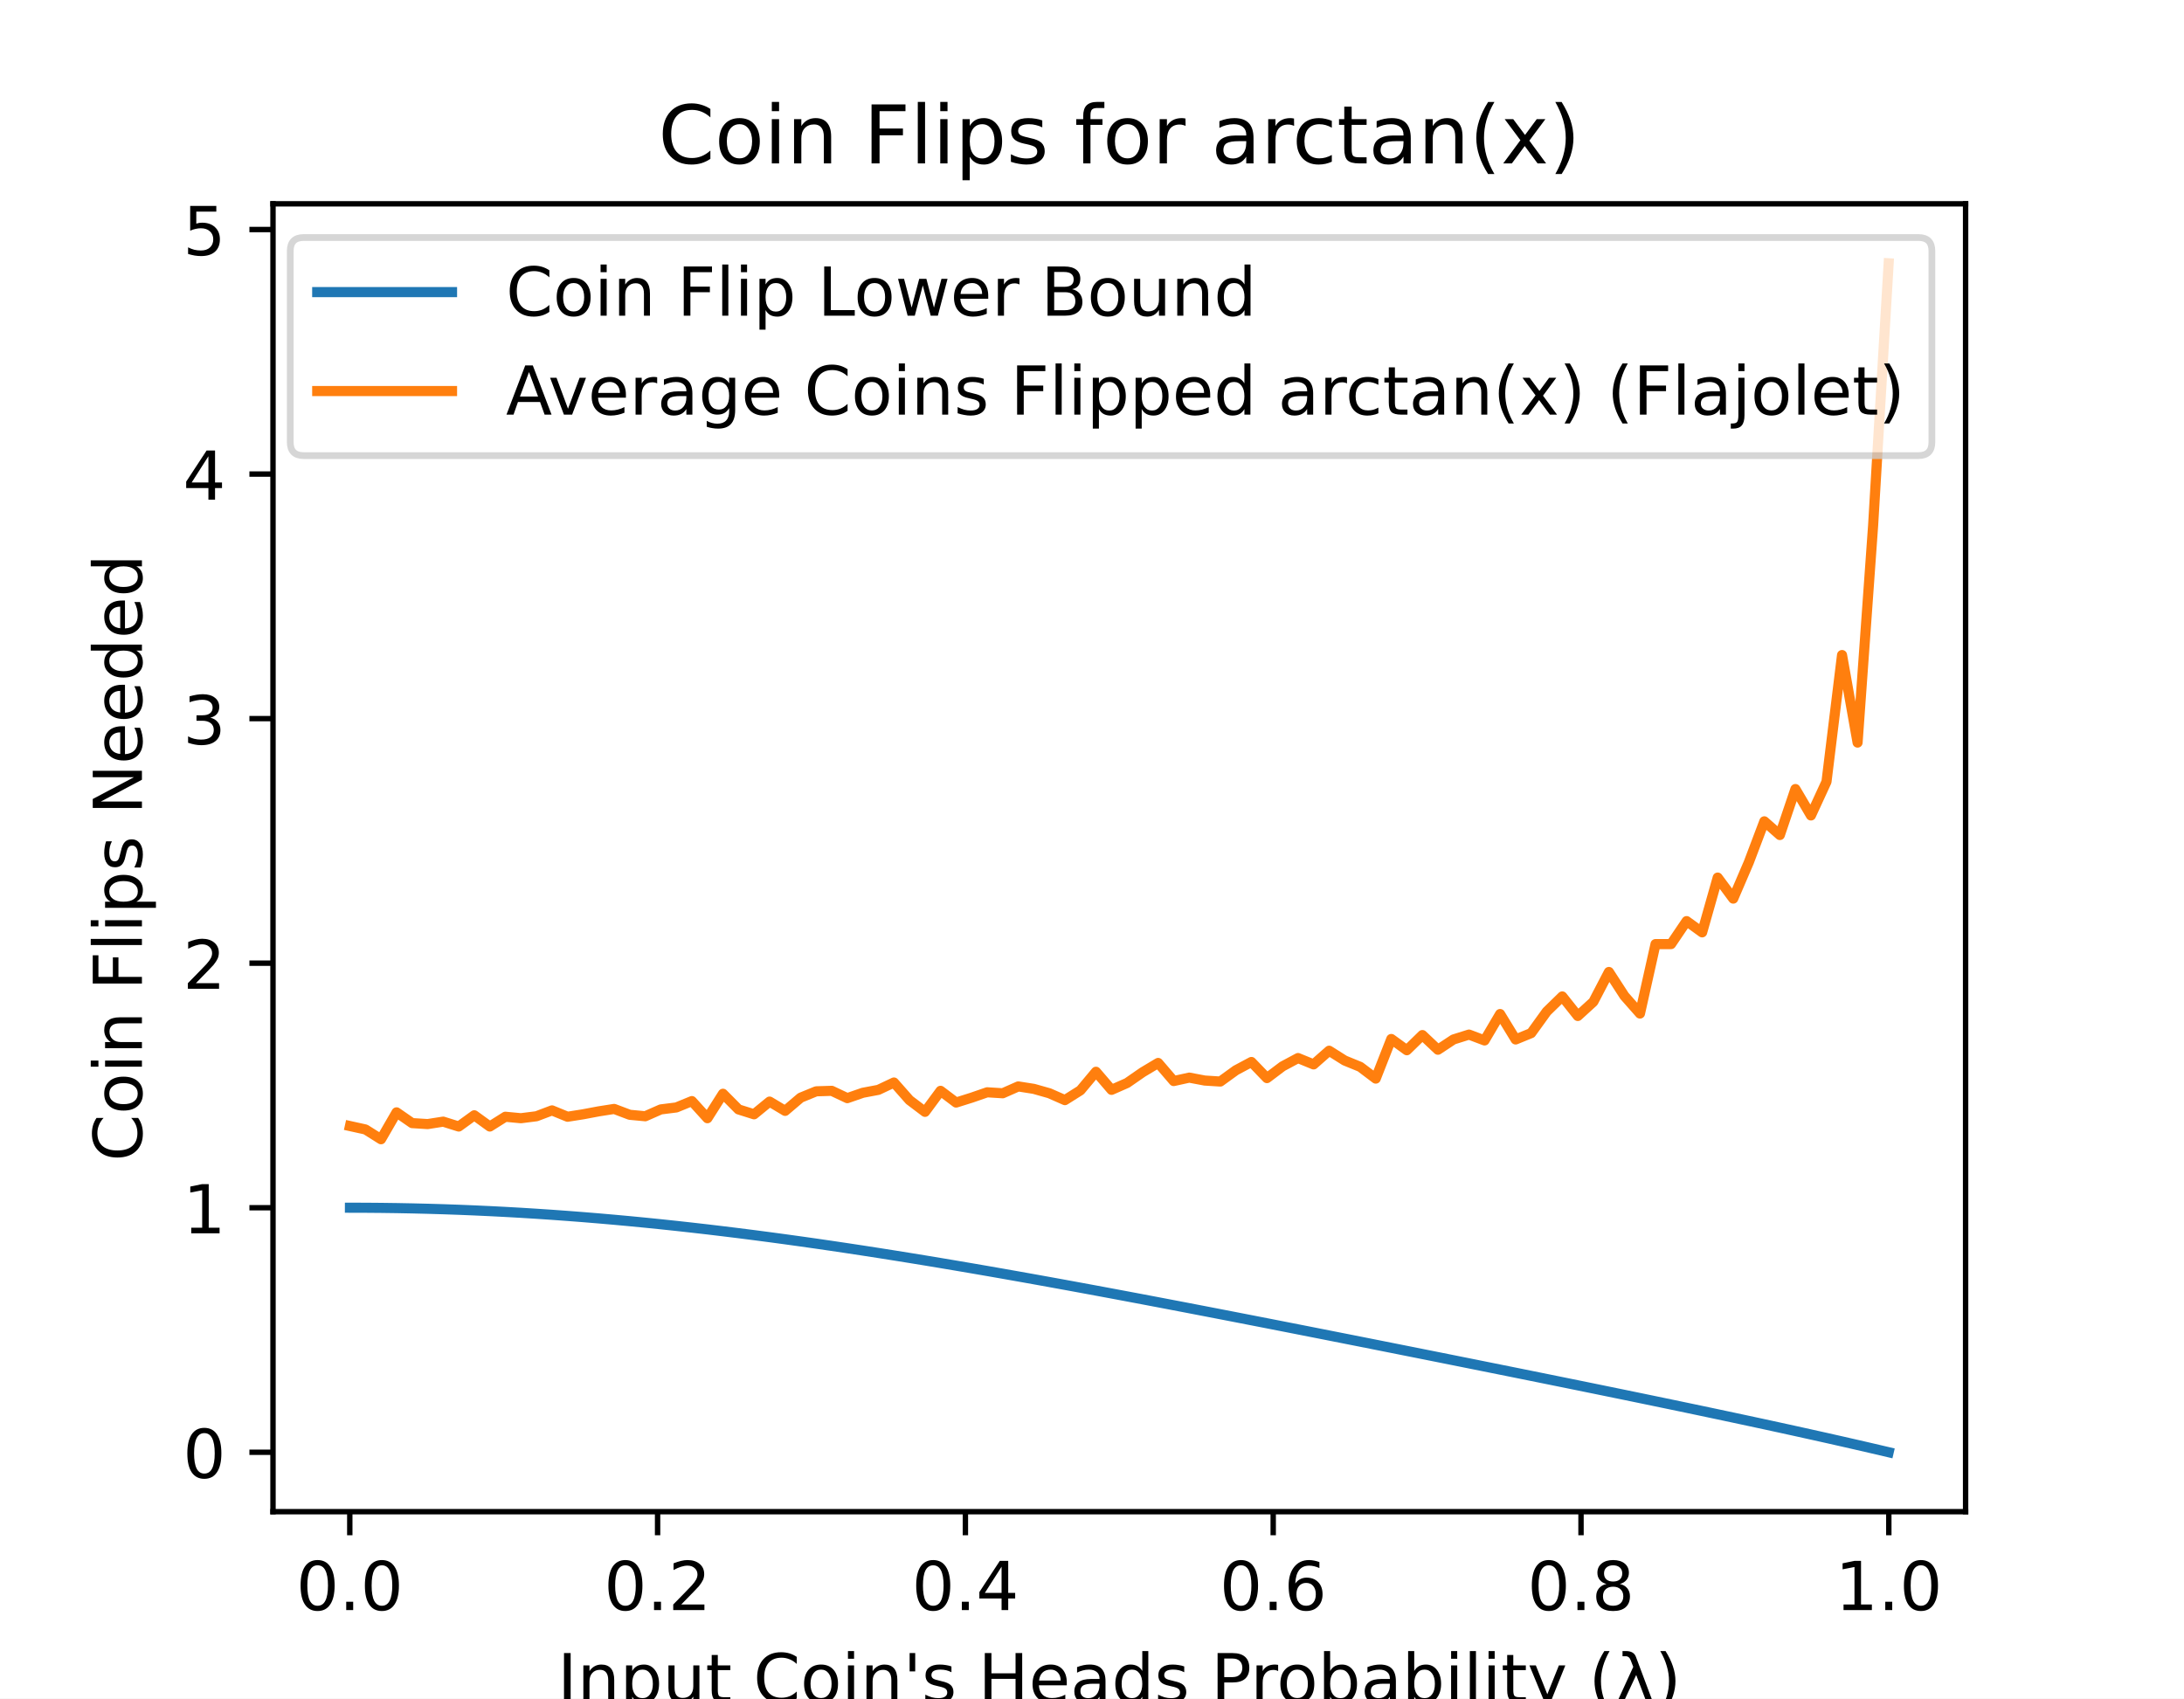
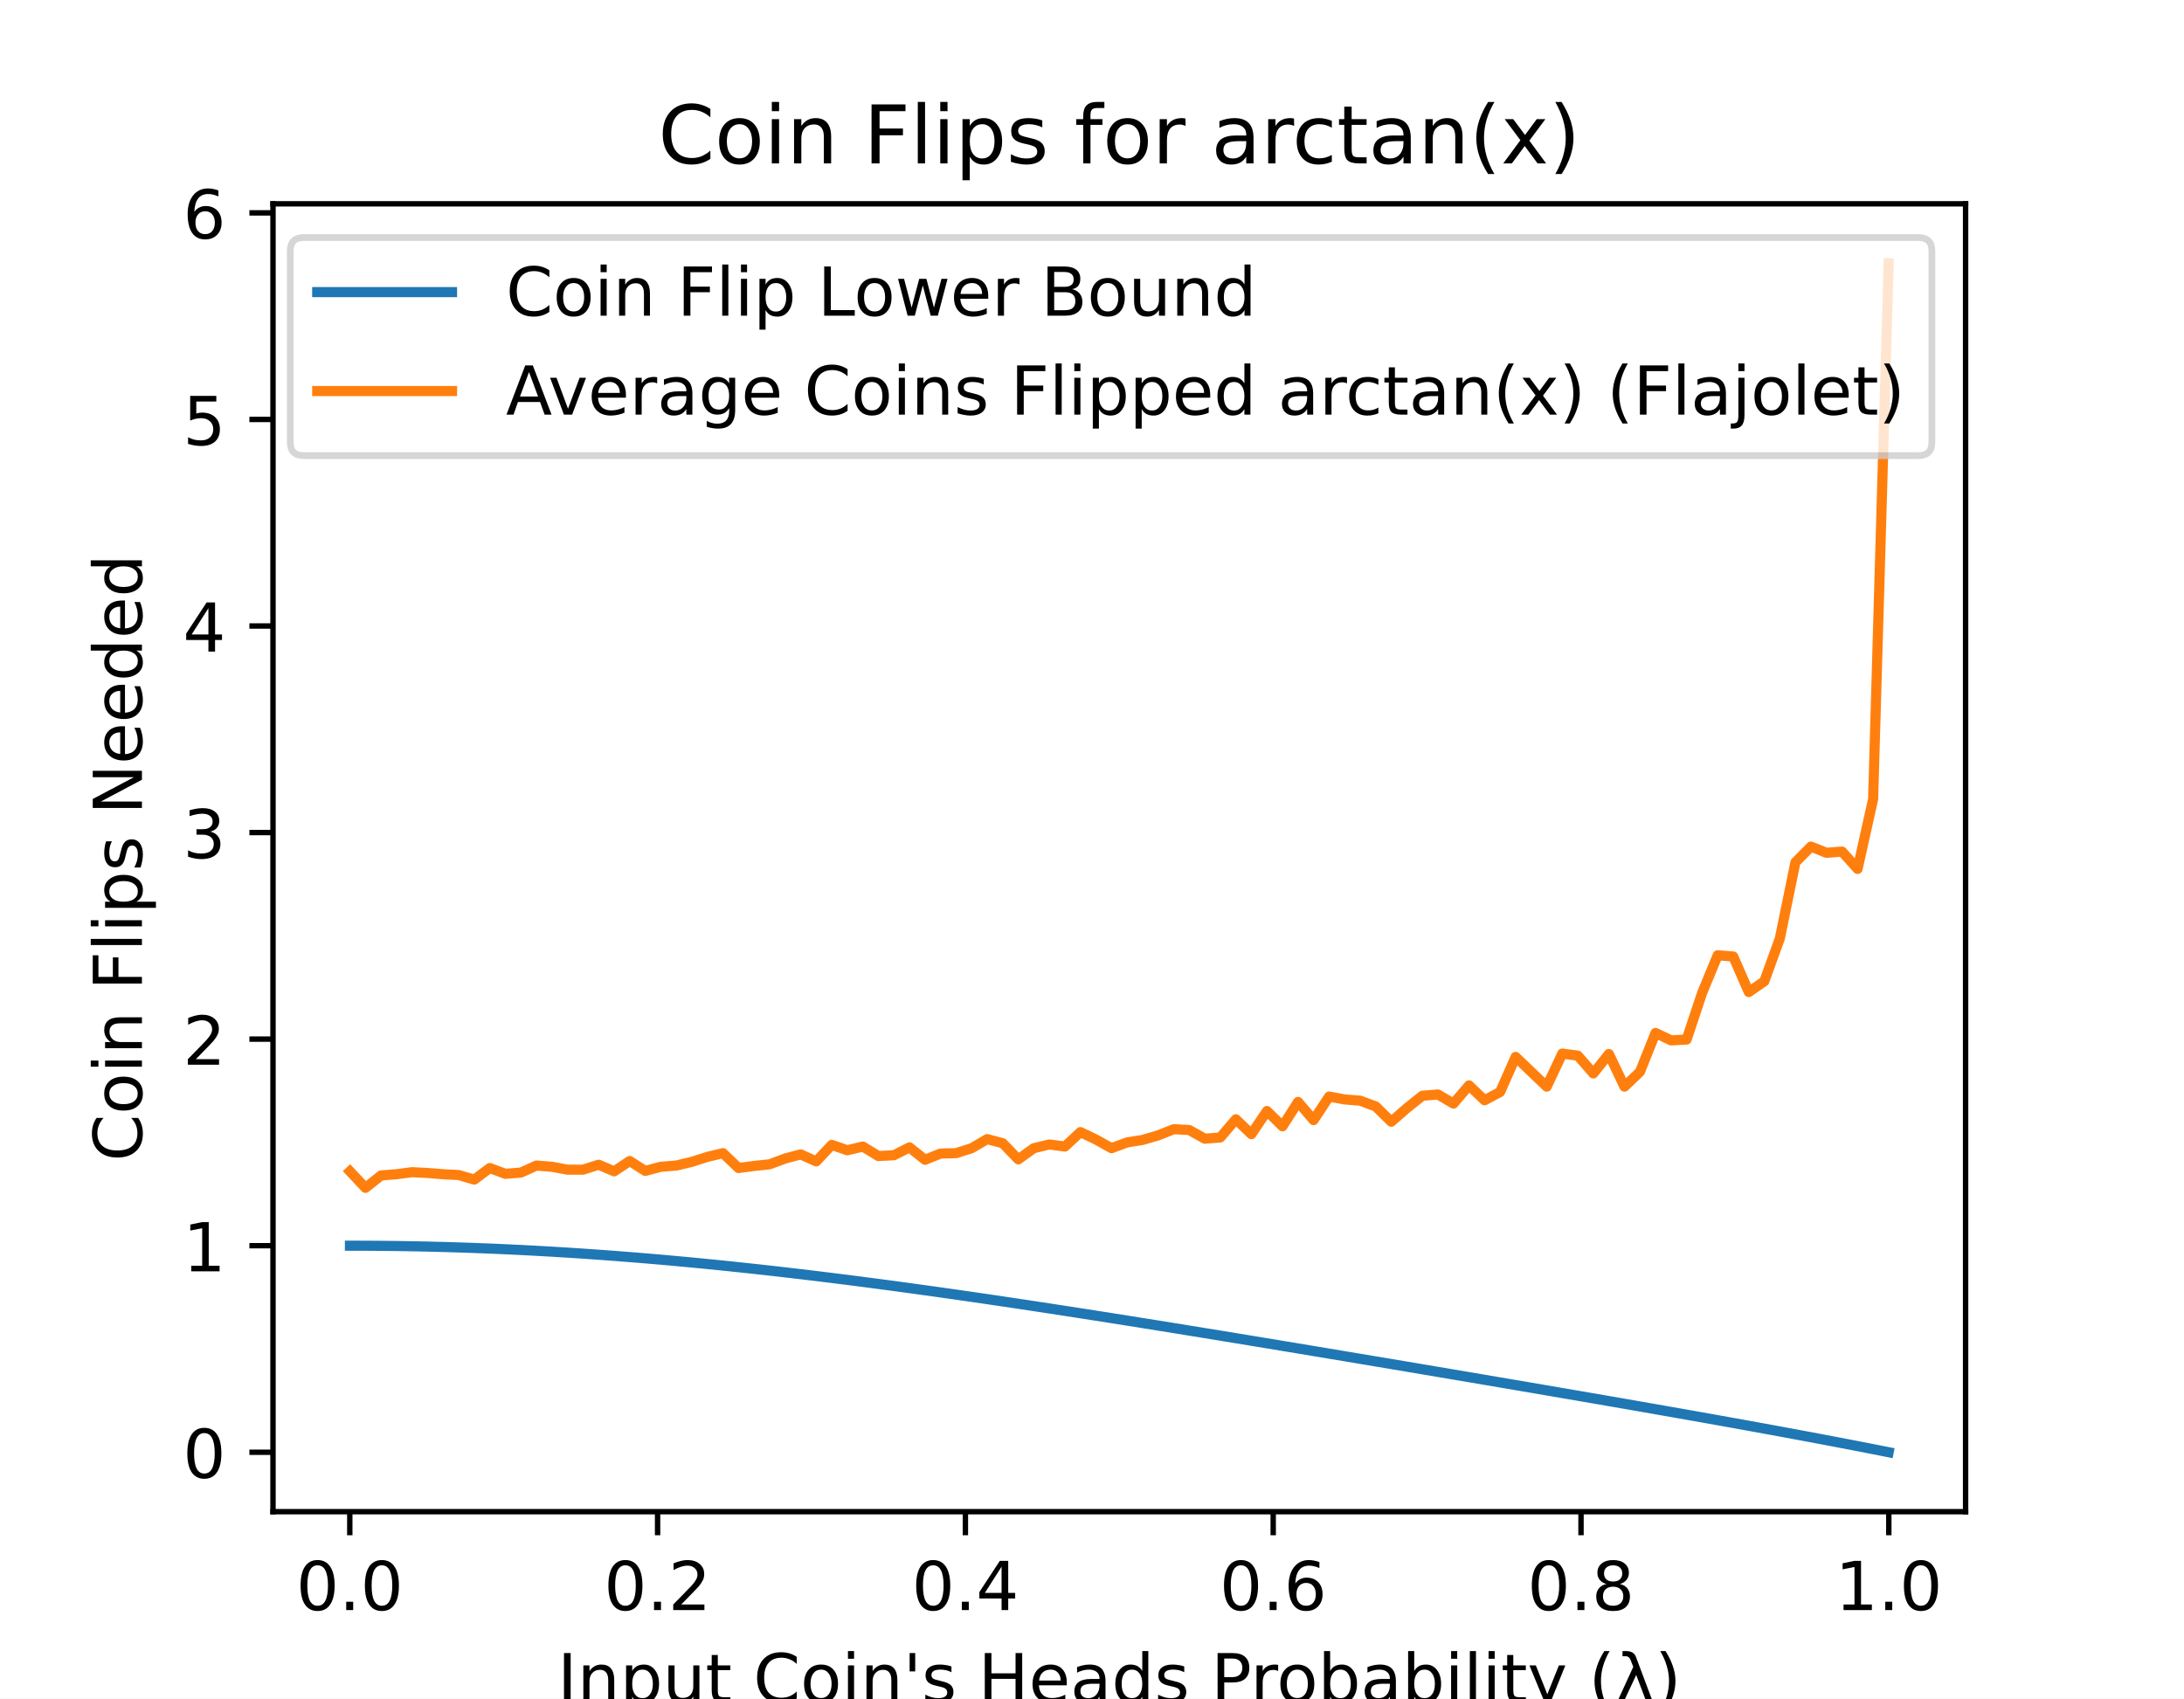
<svg xmlns="http://www.w3.org/2000/svg" xmlns:xlink="http://www.w3.org/1999/xlink" height="252pt" version="1.1" viewBox="0 0 324 252" width="324pt">
  <defs>
    <style type="text/css">
*{stroke-linecap:butt;stroke-linejoin:round;}
  </style>
  </defs>
  <g id="figure_1">
    <g id="patch_1">
      <path d="M 0 252  L 324 252  L 324 0  L 0 0  z " style="fill:#ffffff;" />
    </g>
    <g id="axes_1">
      <g id="patch_2">
        <path d="M 40.5 224.28  L 291.6 224.28  L 291.6 30.24  L 40.5 30.24  z " style="fill:#ffffff;" />
      </g>
      <g id="matplotlib.axis_1">
        <g id="xtick_1">
          <g id="line2d_1">
            <defs>
-               <path d="M 0 0  L 0 3.5  " id="mc83bb33263" style="stroke:#000000;stroke-width:0.8;" />
+               <path d="M 0 0  L 0 3.5  " id="m2eb7931fd6" style="stroke:#000000;stroke-width:0.8;" />
            </defs>
            <g>
-               <use style="stroke:#000000;stroke-width:0.8;" x="51.891" xlink:href="#mc83bb33263" y="224.28" />
+               <use style="stroke:#000000;stroke-width:0.8;" x="51.891" xlink:href="#m2eb7931fd6" y="224.28" />
            </g>
          </g>
          <g id="text_1">
            <text style="font-family:DejaVu Sans;font-size:10px;font-style:normal;font-weight:normal;text-anchor:middle;" transform="rotate(-0, 51.89081, 238.8784)" x="51.891" y="238.878">0.0</text>
          </g>
        </g>
        <g id="xtick_2">
          <g id="line2d_2">
            <g>
-               <use style="stroke:#000000;stroke-width:0.8;" x="97.554" xlink:href="#mc83bb33263" y="224.28" />
+               <use style="stroke:#000000;stroke-width:0.8;" x="97.554" xlink:href="#m2eb7931fd6" y="224.28" />
            </g>
          </g>
          <g id="text_2">
            <text style="font-family:DejaVu Sans;font-size:10px;font-style:normal;font-weight:normal;text-anchor:middle;" transform="rotate(-0, 97.55448, 238.8784)" x="97.554" y="238.878">0.2</text>
          </g>
        </g>
        <g id="xtick_3">
          <g id="line2d_3">
            <g>
-               <use style="stroke:#000000;stroke-width:0.8;" x="143.218" xlink:href="#mc83bb33263" y="224.28" />
+               <use style="stroke:#000000;stroke-width:0.8;" x="143.218" xlink:href="#m2eb7931fd6" y="224.28" />
            </g>
          </g>
          <g id="text_3">
            <text style="font-family:DejaVu Sans;font-size:10px;font-style:normal;font-weight:normal;text-anchor:middle;" transform="rotate(-0, 143.2182, 238.8784)" x="143.218" y="238.878">0.4</text>
          </g>
        </g>
        <g id="xtick_4">
          <g id="line2d_4">
            <g>
-               <use style="stroke:#000000;stroke-width:0.8;" x="188.882" xlink:href="#mc83bb33263" y="224.28" />
+               <use style="stroke:#000000;stroke-width:0.8;" x="188.882" xlink:href="#m2eb7931fd6" y="224.28" />
            </g>
          </g>
          <g id="text_4">
            <text style="font-family:DejaVu Sans;font-size:10px;font-style:normal;font-weight:normal;text-anchor:middle;" transform="rotate(-0, 188.8818, 238.8784)" x="188.882" y="238.878">0.6</text>
          </g>
        </g>
        <g id="xtick_5">
          <g id="line2d_5">
            <g>
-               <use style="stroke:#000000;stroke-width:0.8;" x="234.546" xlink:href="#mc83bb33263" y="224.28" />
+               <use style="stroke:#000000;stroke-width:0.8;" x="234.546" xlink:href="#m2eb7931fd6" y="224.28" />
            </g>
          </g>
          <g id="text_5">
            <text style="font-family:DejaVu Sans;font-size:10px;font-style:normal;font-weight:normal;text-anchor:middle;" transform="rotate(-0, 234.5455, 238.8784)" x="234.546" y="238.878">0.8</text>
          </g>
        </g>
        <g id="xtick_6">
          <g id="line2d_6">
            <g>
-               <use style="stroke:#000000;stroke-width:0.8;" x="280.209" xlink:href="#mc83bb33263" y="224.28" />
+               <use style="stroke:#000000;stroke-width:0.8;" x="280.209" xlink:href="#m2eb7931fd6" y="224.28" />
            </g>
          </g>
          <g id="text_6">
            <text style="font-family:DejaVu Sans;font-size:10px;font-style:normal;font-weight:normal;text-anchor:middle;" transform="rotate(-0, 280.2092, 238.8784)" x="280.209" y="238.878">1.0</text>
          </g>
        </g>
        <g id="text_7">
          <text style="font-family:DejaVu Sans;font-size:10px;font-style:normal;font-weight:normal;text-anchor:middle;" transform="rotate(-0, 166.05, 252.5566)" x="166.05" y="252.557">Input Coin's Heads Probability (λ)</text>
        </g>
      </g>
      <g id="matplotlib.axis_2">
        <g id="ytick_1">
          <g id="line2d_7">
            <defs>
-               <path d="M 0 0  L -3.5 0  " id="mcffb62b3b8" style="stroke:#000000;stroke-width:0.8;" />
+               <path d="M 0 0  L -3.5 0  " id="m2f731deae2" style="stroke:#000000;stroke-width:0.8;" />
            </defs>
            <g>
-               <use style="stroke:#000000;stroke-width:0.8;" x="40.5" xlink:href="#mcffb62b3b8" y="215.465" />
+               <use style="stroke:#000000;stroke-width:0.8;" x="40.5" xlink:href="#m2f731deae2" y="215.465" />
            </g>
          </g>
          <g id="text_8">
-             <text style="font-family:DejaVu Sans;font-size:10px;font-style:normal;font-weight:normal;text-anchor:end;" transform="rotate(-0, 33.5, 219.2646)" x="33.5" y="219.265">0</text>
+             <text style="font-family:DejaVu Sans;font-size:10px;font-style:normal;font-weight:normal;text-anchor:end;" transform="rotate(-0, 33.5, 219.2638)" x="33.5" y="219.264">0</text>
          </g>
        </g>
        <g id="ytick_2">
          <g id="line2d_8">
            <g>
-               <use style="stroke:#000000;stroke-width:0.8;" x="40.5" xlink:href="#mcffb62b3b8" y="179.183" />
+               <use style="stroke:#000000;stroke-width:0.8;" x="40.5" xlink:href="#m2f731deae2" y="184.817" />
            </g>
          </g>
          <g id="text_9">
-             <text style="font-family:DejaVu Sans;font-size:10px;font-style:normal;font-weight:normal;text-anchor:end;" transform="rotate(-0, 33.5, 182.9821)" x="33.5" y="182.982">1</text>
+             <text style="font-family:DejaVu Sans;font-size:10px;font-style:normal;font-weight:normal;text-anchor:end;" transform="rotate(-0, 33.5, 188.6167)" x="33.5" y="188.617">1</text>
          </g>
        </g>
        <g id="ytick_3">
          <g id="line2d_9">
            <g>
-               <use style="stroke:#000000;stroke-width:0.8;" x="40.5" xlink:href="#mcffb62b3b8" y="142.9" />
+               <use style="stroke:#000000;stroke-width:0.8;" x="40.5" xlink:href="#m2f731deae2" y="154.17" />
            </g>
          </g>
          <g id="text_10">
-             <text style="font-family:DejaVu Sans;font-size:10px;font-style:normal;font-weight:normal;text-anchor:end;" transform="rotate(-0, 33.5, 146.6997)" x="33.5" y="146.7">2</text>
+             <text style="font-family:DejaVu Sans;font-size:10px;font-style:normal;font-weight:normal;text-anchor:end;" transform="rotate(-0, 33.5, 157.9696)" x="33.5" y="157.97">2</text>
          </g>
        </g>
        <g id="ytick_4">
          <g id="line2d_10">
            <g>
-               <use style="stroke:#000000;stroke-width:0.8;" x="40.5" xlink:href="#mcffb62b3b8" y="106.618" />
+               <use style="stroke:#000000;stroke-width:0.8;" x="40.5" xlink:href="#m2f731deae2" y="123.523" />
            </g>
          </g>
          <g id="text_11">
-             <text style="font-family:DejaVu Sans;font-size:10px;font-style:normal;font-weight:normal;text-anchor:end;" transform="rotate(-0, 33.5, 110.4172)" x="33.5" y="110.417">3</text>
+             <text style="font-family:DejaVu Sans;font-size:10px;font-style:normal;font-weight:normal;text-anchor:end;" transform="rotate(-0, 33.5, 127.3225)" x="33.5" y="127.323">3</text>
          </g>
        </g>
        <g id="ytick_5">
          <g id="line2d_11">
            <g>
-               <use style="stroke:#000000;stroke-width:0.8;" x="40.5" xlink:href="#mcffb62b3b8" y="70.335" />
+               <use style="stroke:#000000;stroke-width:0.8;" x="40.5" xlink:href="#m2f731deae2" y="92.876" />
            </g>
          </g>
          <g id="text_12">
-             <text style="font-family:DejaVu Sans;font-size:10px;font-style:normal;font-weight:normal;text-anchor:end;" transform="rotate(-0, 33.5, 74.13471)" x="33.5" y="74.135">4</text>
+             <text style="font-family:DejaVu Sans;font-size:10px;font-style:normal;font-weight:normal;text-anchor:end;" transform="rotate(-0, 33.5, 96.67548)" x="33.5" y="96.675">4</text>
          </g>
        </g>
        <g id="ytick_6">
          <g id="line2d_12">
            <g>
-               <use style="stroke:#000000;stroke-width:0.8;" x="40.5" xlink:href="#mcffb62b3b8" y="34.053" />
+               <use style="stroke:#000000;stroke-width:0.8;" x="40.5" xlink:href="#m2f731deae2" y="62.229" />
            </g>
          </g>
          <g id="text_13">
-             <text style="font-family:DejaVu Sans;font-size:10px;font-style:normal;font-weight:normal;text-anchor:end;" transform="rotate(-0, 33.5, 37.85224)" x="33.5" y="37.852">5</text>
-           </g>
-         </g>
-         <g id="text_14">
+             <text style="font-family:DejaVu Sans;font-size:10px;font-style:normal;font-weight:normal;text-anchor:end;" transform="rotate(-0, 33.5, 66.02841)" x="33.5" y="66.028">5</text>
+           </g>
+         </g>
+         <g id="ytick_7">
+           <g id="line2d_13">
+             <g>
+               <use style="stroke:#000000;stroke-width:0.8;" x="40.5" xlink:href="#m2f731deae2" y="31.582" />
+             </g>
+           </g>
+           <g id="text_14">
+             <text style="font-family:DejaVu Sans;font-size:10px;font-style:normal;font-weight:normal;text-anchor:end;" transform="rotate(-0, 33.5, 35.38133)" x="33.5" y="35.381">6</text>
+           </g>
+         </g>
+         <g id="text_15">
          <text style="font-family:DejaVu Sans;font-size:10px;font-style:normal;font-weight:normal;text-anchor:middle;" transform="rotate(-90, 21.05781, 127.26)" x="21.058" y="127.26">Coin Flips Needed</text>
        </g>
      </g>
-       <g id="line2d_13">
-         <path clip-path="url(#pfdb561f0df)" d="M 51.914 179.183  L 54.219 179.189  L 56.525 179.208  L 58.831 179.239  L 61.137 179.283  L 63.443 179.339  L 65.748 179.407  L 68.054 179.488  L 70.36 179.582  L 72.666 179.688  L 74.971 179.806  L 77.277 179.936  L 79.583 180.079  L 81.889 180.233  L 84.195 180.4  L 86.5 180.578  L 88.806 180.767  L 91.112 180.968  L 93.418 181.18  L 95.724 181.403  L 98.029 181.637  L 100.335 181.881  L 102.641 182.136  L 104.947 182.4  L 107.252 182.675  L 109.558 182.959  L 111.864 183.252  L 114.17 183.554  L 116.476 183.865  L 118.781 184.184  L 121.087 184.511  L 123.393 184.847  L 125.699 185.19  L 128.005 185.54  L 130.31 185.897  L 132.616 186.261  L 134.922 186.631  L 137.228 187.007  L 139.533 187.39  L 141.839 187.778  L 144.145 188.171  L 146.451 188.569  L 148.757 188.972  L 151.062 189.38  L 153.368 189.791  L 155.674 190.207  L 157.98 190.627  L 160.286 191.05  L 162.591 191.476  L 164.897 191.905  L 167.203 192.338  L 169.509 192.773  L 171.814 193.21  L 174.12 193.65  L 176.426 194.092  L 178.732 194.536  L 181.038 194.982  L 183.343 195.429  L 185.649 195.878  L 187.955 196.328  L 190.261 196.78  L 192.567 197.233  L 194.872 197.687  L 197.178 198.142  L 199.484 198.598  L 201.79 199.054  L 204.095 199.512  L 206.401 199.971  L 208.707 200.43  L 211.013 200.89  L 213.319 201.35  L 215.624 201.812  L 217.93 202.274  L 220.236 202.737  L 222.542 203.201  L 224.848 203.665  L 227.153 204.131  L 229.459 204.597  L 231.765 205.065  L 234.071 205.534  L 236.376 206.004  L 238.682 206.476  L 240.988 206.949  L 243.294 207.424  L 245.6 207.901  L 247.905 208.38  L 250.211 208.861  L 252.517 209.345  L 254.823 209.832  L 257.129 210.322  L 259.434 210.815  L 261.74 211.311  L 264.046 211.812  L 266.352 212.317  L 268.657 212.827  L 270.963 213.341  L 273.269 213.861  L 275.575 214.388  L 277.881 214.92  L 280.186 215.46  " style="fill:none;stroke:#1f77b4;stroke-linecap:square;stroke-width:1.5;" />
-       </g>
      <g id="line2d_14">
-         <path clip-path="url(#pfdb561f0df)" d="M 51.914 167.065  L 54.219 167.573  L 56.525 169.024  L 58.831 165.033  L 61.137 166.629  L 63.443 166.774  L 65.748 166.411  L 68.054 167.137  L 70.36 165.468  L 72.666 167.137  L 74.971 165.686  L 77.277 165.904  L 79.583 165.613  L 81.889 164.742  L 84.195 165.686  L 86.5 165.323  L 88.806 164.888  L 91.112 164.525  L 93.418 165.396  L 95.724 165.613  L 98.029 164.597  L 100.335 164.307  L 102.641 163.364  L 104.947 165.904  L 107.252 162.275  L 109.558 164.597  L 111.864 165.323  L 114.17 163.436  L 116.476 164.815  L 118.781 162.856  L 121.087 161.912  L 123.393 161.84  L 125.699 162.928  L 128.005 162.13  L 130.31 161.695  L 132.616 160.606  L 134.922 163.219  L 137.228 164.96  L 139.533 161.84  L 141.839 163.581  L 144.145 162.856  L 146.451 162.058  L 148.757 162.203  L 151.062 161.187  L 153.368 161.55  L 155.674 162.203  L 157.98 163.219  L 160.286 161.767  L 162.591 159.01  L 164.897 161.695  L 167.203 160.679  L 169.509 159.082  L 171.814 157.704  L 174.12 160.389  L 176.426 159.881  L 178.732 160.316  L 181.038 160.461  L 183.343 158.792  L 185.649 157.559  L 187.955 159.953  L 190.261 158.212  L 192.567 156.978  L 194.872 157.921  L 197.178 155.89  L 199.484 157.341  L 201.79 158.284  L 204.095 160.026  L 206.401 154.148  L 208.707 155.817  L 211.013 153.567  L 213.319 155.744  L 215.624 154.221  L 217.93 153.495  L 220.236 154.366  L 222.542 150.447  L 224.848 154.221  L 227.153 153.277  L 229.459 150.084  L 231.765 147.835  L 234.071 150.737  L 236.376 148.633  L 238.682 144.207  L 240.988 147.762  L 243.294 150.375  L 245.6 140.07  L 247.905 140.07  L 250.211 136.66  L 252.517 138.329  L 254.823 130.202  L 257.129 133.322  L 259.434 127.952  L 261.74 121.857  L 264.046 123.888  L 266.352 117.067  L 268.657 120.986  L 270.963 115.979  L 273.269 97.185  L 275.575 110.174  L 277.881 77.955  L 280.186 39.06  " style="fill:none;stroke:#ff7f0e;stroke-linecap:square;stroke-width:1.5;" />
+         <path clip-path="url(#p84864e2e9f)" d="M 51.914 184.817  L 54.219 184.823  L 56.525 184.839  L 58.831 184.865  L 61.137 184.902  L 63.443 184.949  L 65.748 185.007  L 68.054 185.076  L 70.36 185.155  L 72.666 185.244  L 74.971 185.344  L 77.277 185.454  L 79.583 185.574  L 81.889 185.705  L 84.195 185.845  L 86.5 185.996  L 88.806 186.156  L 91.112 186.325  L 93.418 186.505  L 95.724 186.693  L 98.029 186.89  L 100.335 187.097  L 102.641 187.312  L 104.947 187.535  L 107.252 187.767  L 109.558 188.007  L 111.864 188.254  L 114.17 188.509  L 116.476 188.772  L 118.781 189.042  L 121.087 189.318  L 123.393 189.602  L 125.699 189.891  L 128.005 190.187  L 130.31 190.489  L 132.616 190.796  L 134.922 191.109  L 137.228 191.427  L 139.533 191.75  L 141.839 192.077  L 144.145 192.409  L 146.451 192.746  L 148.757 193.086  L 151.062 193.43  L 153.368 193.778  L 155.674 194.129  L 157.98 194.484  L 160.286 194.841  L 162.591 195.201  L 164.897 195.564  L 167.203 195.929  L 169.509 196.297  L 171.814 196.666  L 174.12 197.038  L 176.426 197.411  L 178.732 197.786  L 181.038 198.162  L 183.343 198.54  L 185.649 198.919  L 187.955 199.3  L 190.261 199.681  L 192.567 200.064  L 194.872 200.447  L 197.178 200.832  L 199.484 201.217  L 201.79 201.603  L 204.095 201.989  L 206.401 202.376  L 208.707 202.764  L 211.013 203.153  L 213.319 203.542  L 215.624 203.932  L 217.93 204.322  L 220.236 204.713  L 222.542 205.105  L 224.848 205.497  L 227.153 205.89  L 229.459 206.285  L 231.765 206.68  L 234.071 207.076  L 236.376 207.473  L 238.682 207.871  L 240.988 208.271  L 243.294 208.672  L 245.6 209.075  L 247.905 209.48  L 250.211 209.886  L 252.517 210.295  L 254.823 210.706  L 257.129 211.12  L 259.434 211.536  L 261.74 211.956  L 264.046 212.379  L 266.352 212.805  L 268.657 213.236  L 270.963 213.67  L 273.269 214.11  L 275.575 214.554  L 277.881 215.004  L 280.186 215.46  " style="fill:none;stroke:#1f77b4;stroke-linecap:square;stroke-width:1.5;" />
+       </g>
+       <g id="line2d_15">
+         <path clip-path="url(#p84864e2e9f)" d="M 51.914 173.785  L 54.219 176.236  L 56.525 174.397  L 58.831 174.214  L 61.137 173.907  L 63.443 174.03  L 65.748 174.214  L 68.054 174.336  L 70.36 175.01  L 72.666 173.294  L 74.971 174.152  L 77.277 173.968  L 79.583 172.926  L 81.889 173.11  L 84.195 173.539  L 86.5 173.539  L 88.806 172.804  L 91.112 173.785  L 93.418 172.252  L 95.724 173.723  L 98.029 173.11  L 100.335 172.926  L 102.641 172.375  L 104.947 171.639  L 107.252 171.088  L 109.558 173.294  L 111.864 172.988  L 114.17 172.743  L 116.476 171.884  L 118.781 171.271  L 121.087 172.313  L 123.393 169.862  L 125.699 170.659  L 128.005 170.107  L 130.31 171.517  L 132.616 171.394  L 134.922 170.229  L 137.228 172.068  L 139.533 171.149  L 141.839 171.088  L 144.145 170.352  L 146.451 169.004  L 148.757 169.617  L 151.062 172.007  L 153.368 170.352  L 155.674 169.8  L 157.98 170.107  L 160.286 167.962  L 162.591 169.065  L 164.897 170.352  L 167.203 169.494  L 169.509 169.126  L 171.814 168.452  L 174.12 167.533  L 176.426 167.655  L 178.732 168.942  L 181.038 168.758  L 183.343 166.061  L 185.649 168.268  L 187.955 164.836  L 190.261 167.103  L 192.567 163.487  L 194.872 166.184  L 197.178 162.69  L 199.484 163.119  L 201.79 163.303  L 204.095 164.161  L 206.401 166.429  L 208.707 164.407  L 211.013 162.568  L 213.319 162.384  L 215.624 163.732  L 217.93 161.035  L 220.236 163.242  L 222.542 162.016  L 224.848 156.806  L 227.153 159.013  L 229.459 161.219  L 231.765 156.316  L 234.071 156.622  L 236.376 159.258  L 238.682 156.377  L 240.988 161.219  L 243.294 159.013  L 245.6 153.251  L 247.905 154.354  L 250.211 154.232  L 252.517 147.305  L 254.823 141.728  L 257.129 141.912  L 259.434 147.183  L 261.74 145.589  L 264.046 139.215  L 266.352 127.937  L 268.657 125.607  L 270.963 126.527  L 273.269 126.343  L 275.575 128.917  L 277.881 118.559  L 280.186 39.06  " style="fill:none;stroke:#ff7f0e;stroke-linecap:square;stroke-width:1.5;" />
      </g>
      <g id="patch_3">
        <path d="M 40.5 224.28  L 40.5 30.24  " style="fill:none;stroke:#000000;stroke-linecap:square;stroke-linejoin:miter;stroke-width:0.8;" />
      </g>
      <g id="patch_4">
        <path d="M 291.6 224.28  L 291.6 30.24  " style="fill:none;stroke:#000000;stroke-linecap:square;stroke-linejoin:miter;stroke-width:0.8;" />
      </g>
      <g id="patch_5">
        <path d="M 40.5 224.28  L 291.6 224.28  " style="fill:none;stroke:#000000;stroke-linecap:square;stroke-linejoin:miter;stroke-width:0.8;" />
      </g>
      <g id="patch_6">
        <path d="M 40.5 30.24  L 291.6 30.24  " style="fill:none;stroke:#000000;stroke-linecap:square;stroke-linejoin:miter;stroke-width:0.8;" />
      </g>
-       <g id="text_15">
+       <g id="text_16">
        <text style="font-family:DejaVu Sans;font-size:12px;font-style:normal;font-weight:normal;text-anchor:middle;" transform="rotate(-0, 166.05, 24.24)" x="166.05" y="24.24">Coin Flips for arctan(x)</text>
      </g>
      <g id="legend_1">
        <g id="patch_7">
          <path d="M 45.059 67.596  L 284.6 67.596  Q 286.6 67.596 286.6 65.596  L 286.6 37.24  Q 286.6 35.24 284.6 35.24  L 45.059 35.24  Q 43.059 35.24 43.059 37.24  L 43.059 65.596  Q 43.059 67.596 45.059 67.596  z " style="fill:#ffffff;opacity:0.8;stroke:#cccccc;stroke-linejoin:miter;" />
        </g>
-         <g id="line2d_15">
+         <g id="line2d_16">
          <path d="M 47.059 43.338  L 67.059 43.338  " style="fill:none;stroke:#1f77b4;stroke-linecap:square;stroke-width:1.5;" />
        </g>
-         <g id="line2d_16" />
-         <g id="text_16">
+         <g id="line2d_17" />
+         <g id="text_17">
          <text style="font-family:DejaVu Sans;font-size:10px;font-style:normal;font-weight:normal;text-anchor:start;" transform="rotate(-0, 75.05938, 46.83844)" x="75.059" y="46.838">Coin Flip Lower Bound</text>
        </g>
-         <g id="line2d_17">
+         <g id="line2d_18">
          <path d="M 47.059 58.017  L 67.059 58.017  " style="fill:none;stroke:#ff7f0e;stroke-linecap:square;stroke-width:1.5;" />
        </g>
-         <g id="line2d_18" />
-         <g id="text_17">
+         <g id="line2d_19" />
+         <g id="text_18">
          <text style="font-family:DejaVu Sans;font-size:10px;font-style:normal;font-weight:normal;text-anchor:start;" transform="rotate(-0, 75.05938, 61.51656)" x="75.059" y="61.517">Average Coins Flipped arctan(x) (Flajolet)</text>
        </g>
      </g>
    </g>
  </g>
  <defs>
-     <clipPath id="pfdb561f0df">
+     <clipPath id="p84864e2e9f">
      <rect height="194.04" width="251.1" x="40.5" y="30.24" />
    </clipPath>
  </defs>
</svg>
